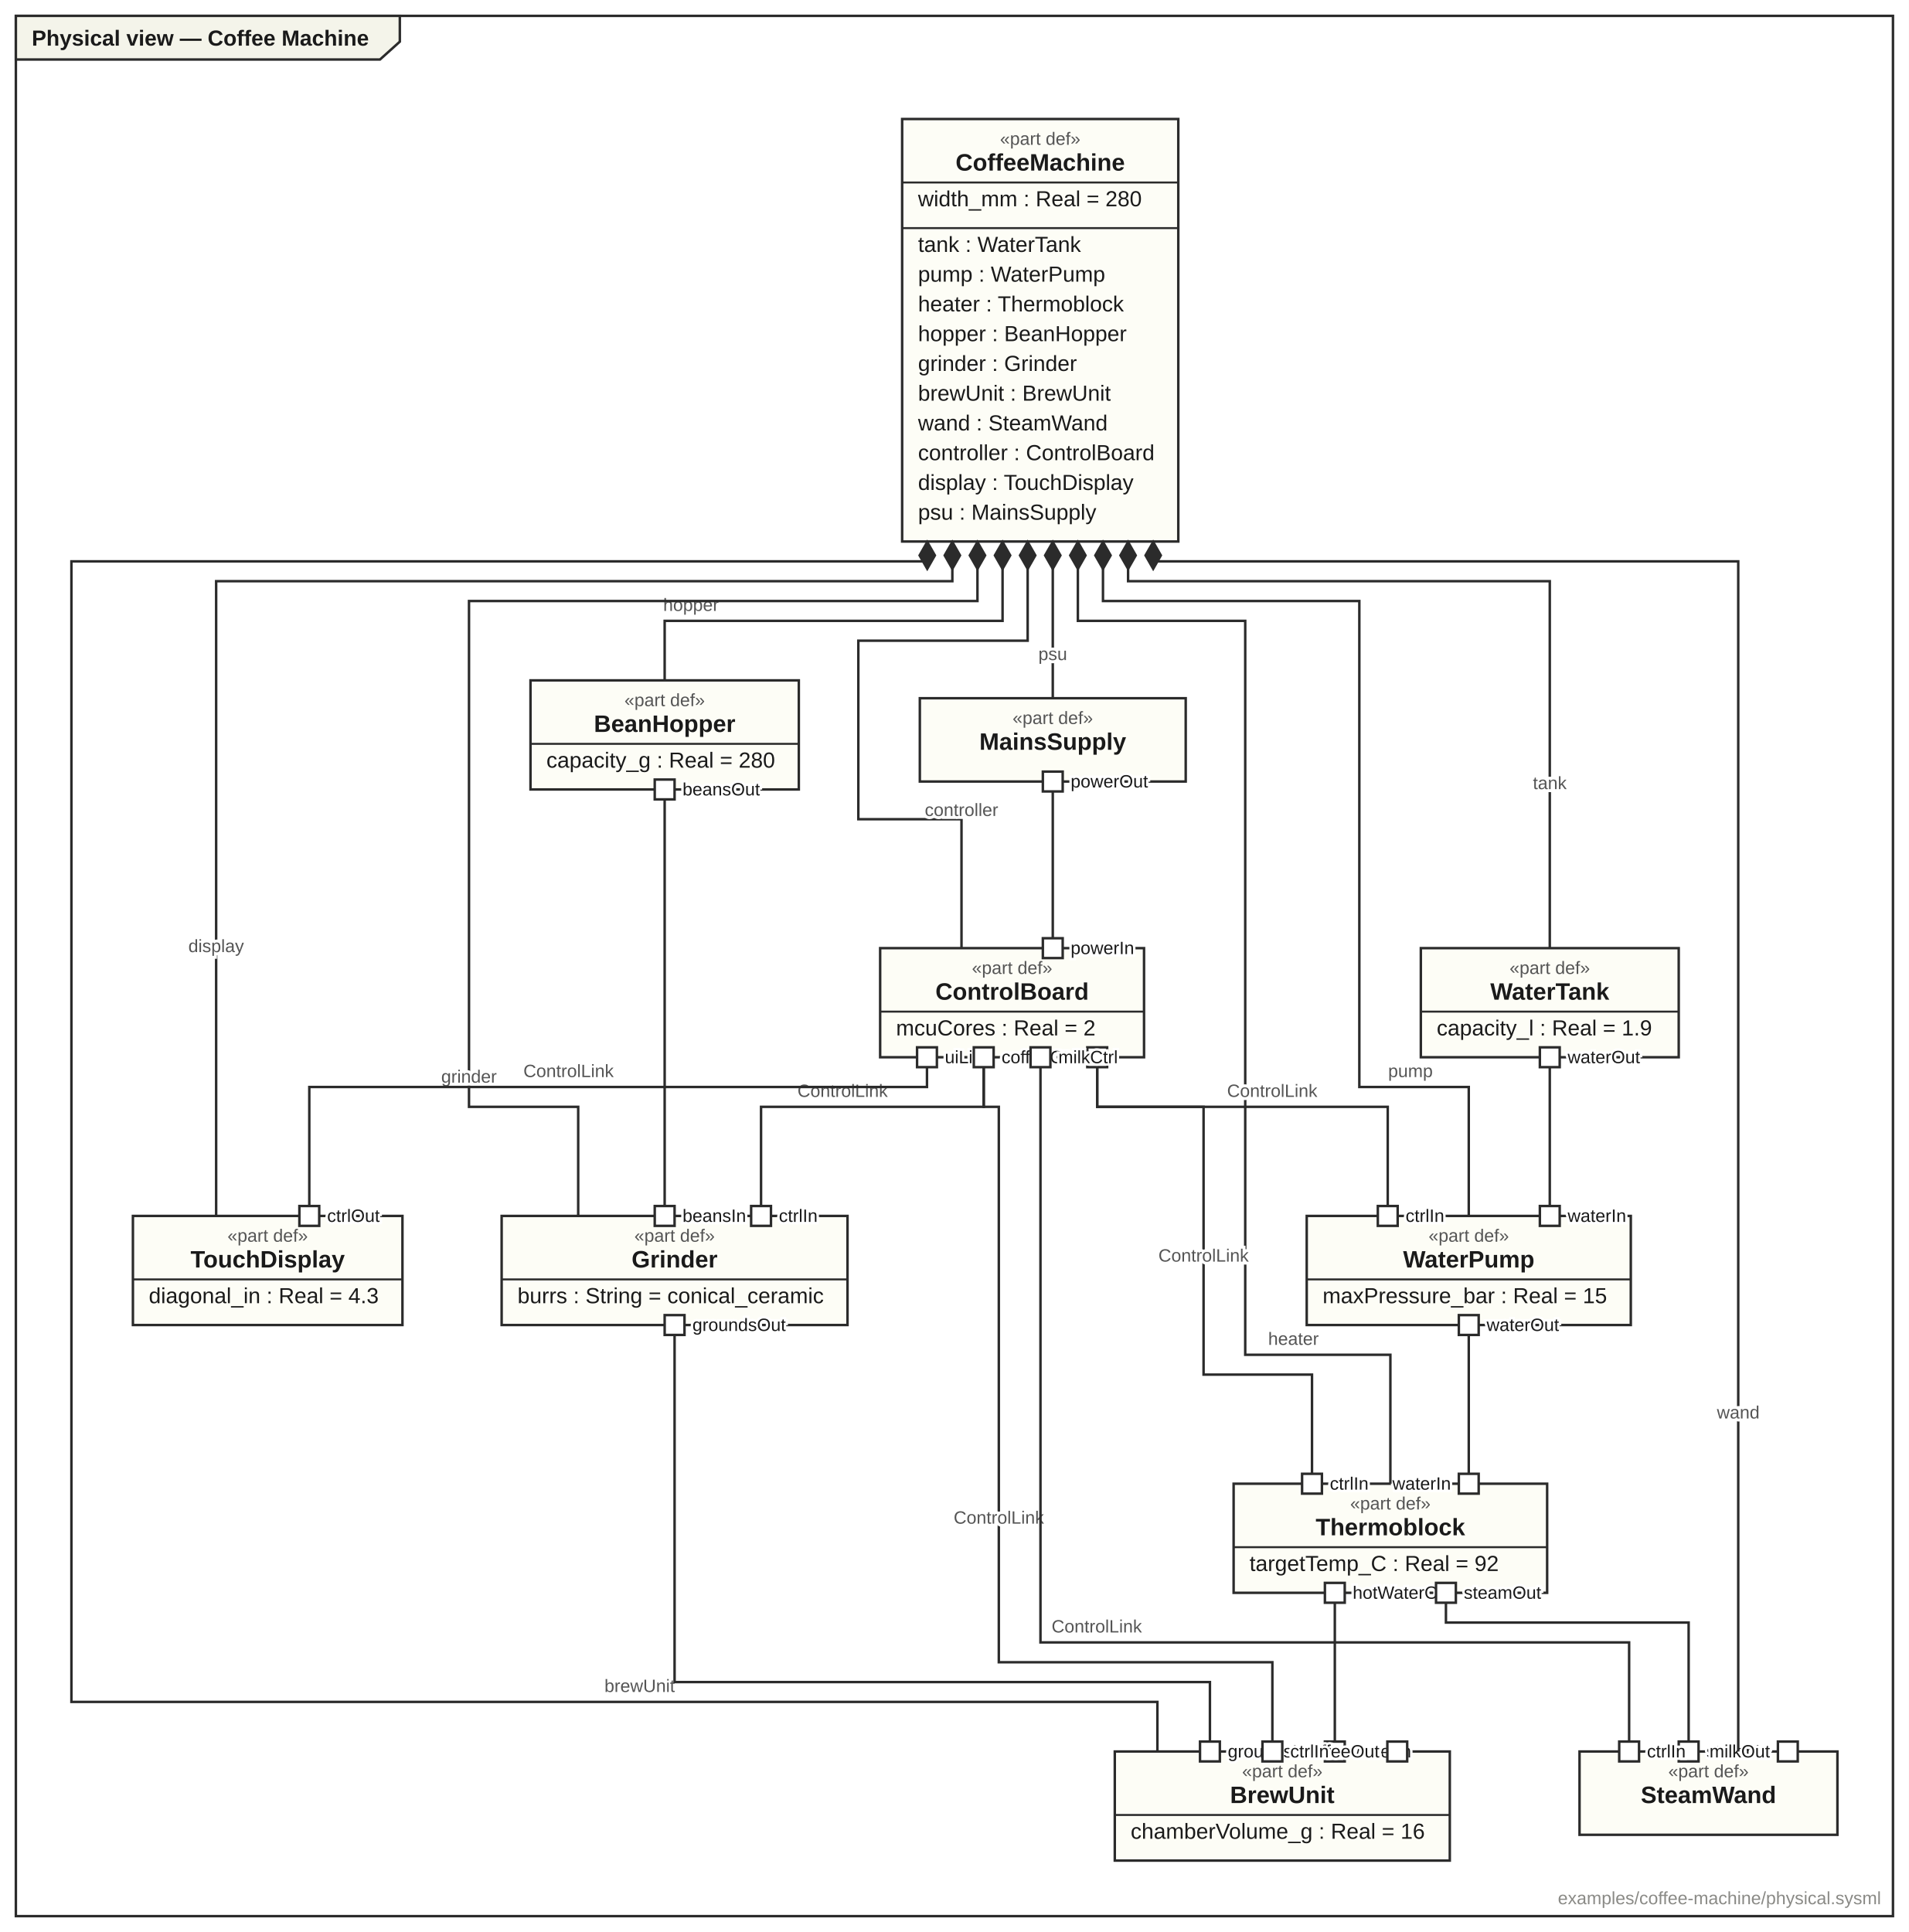
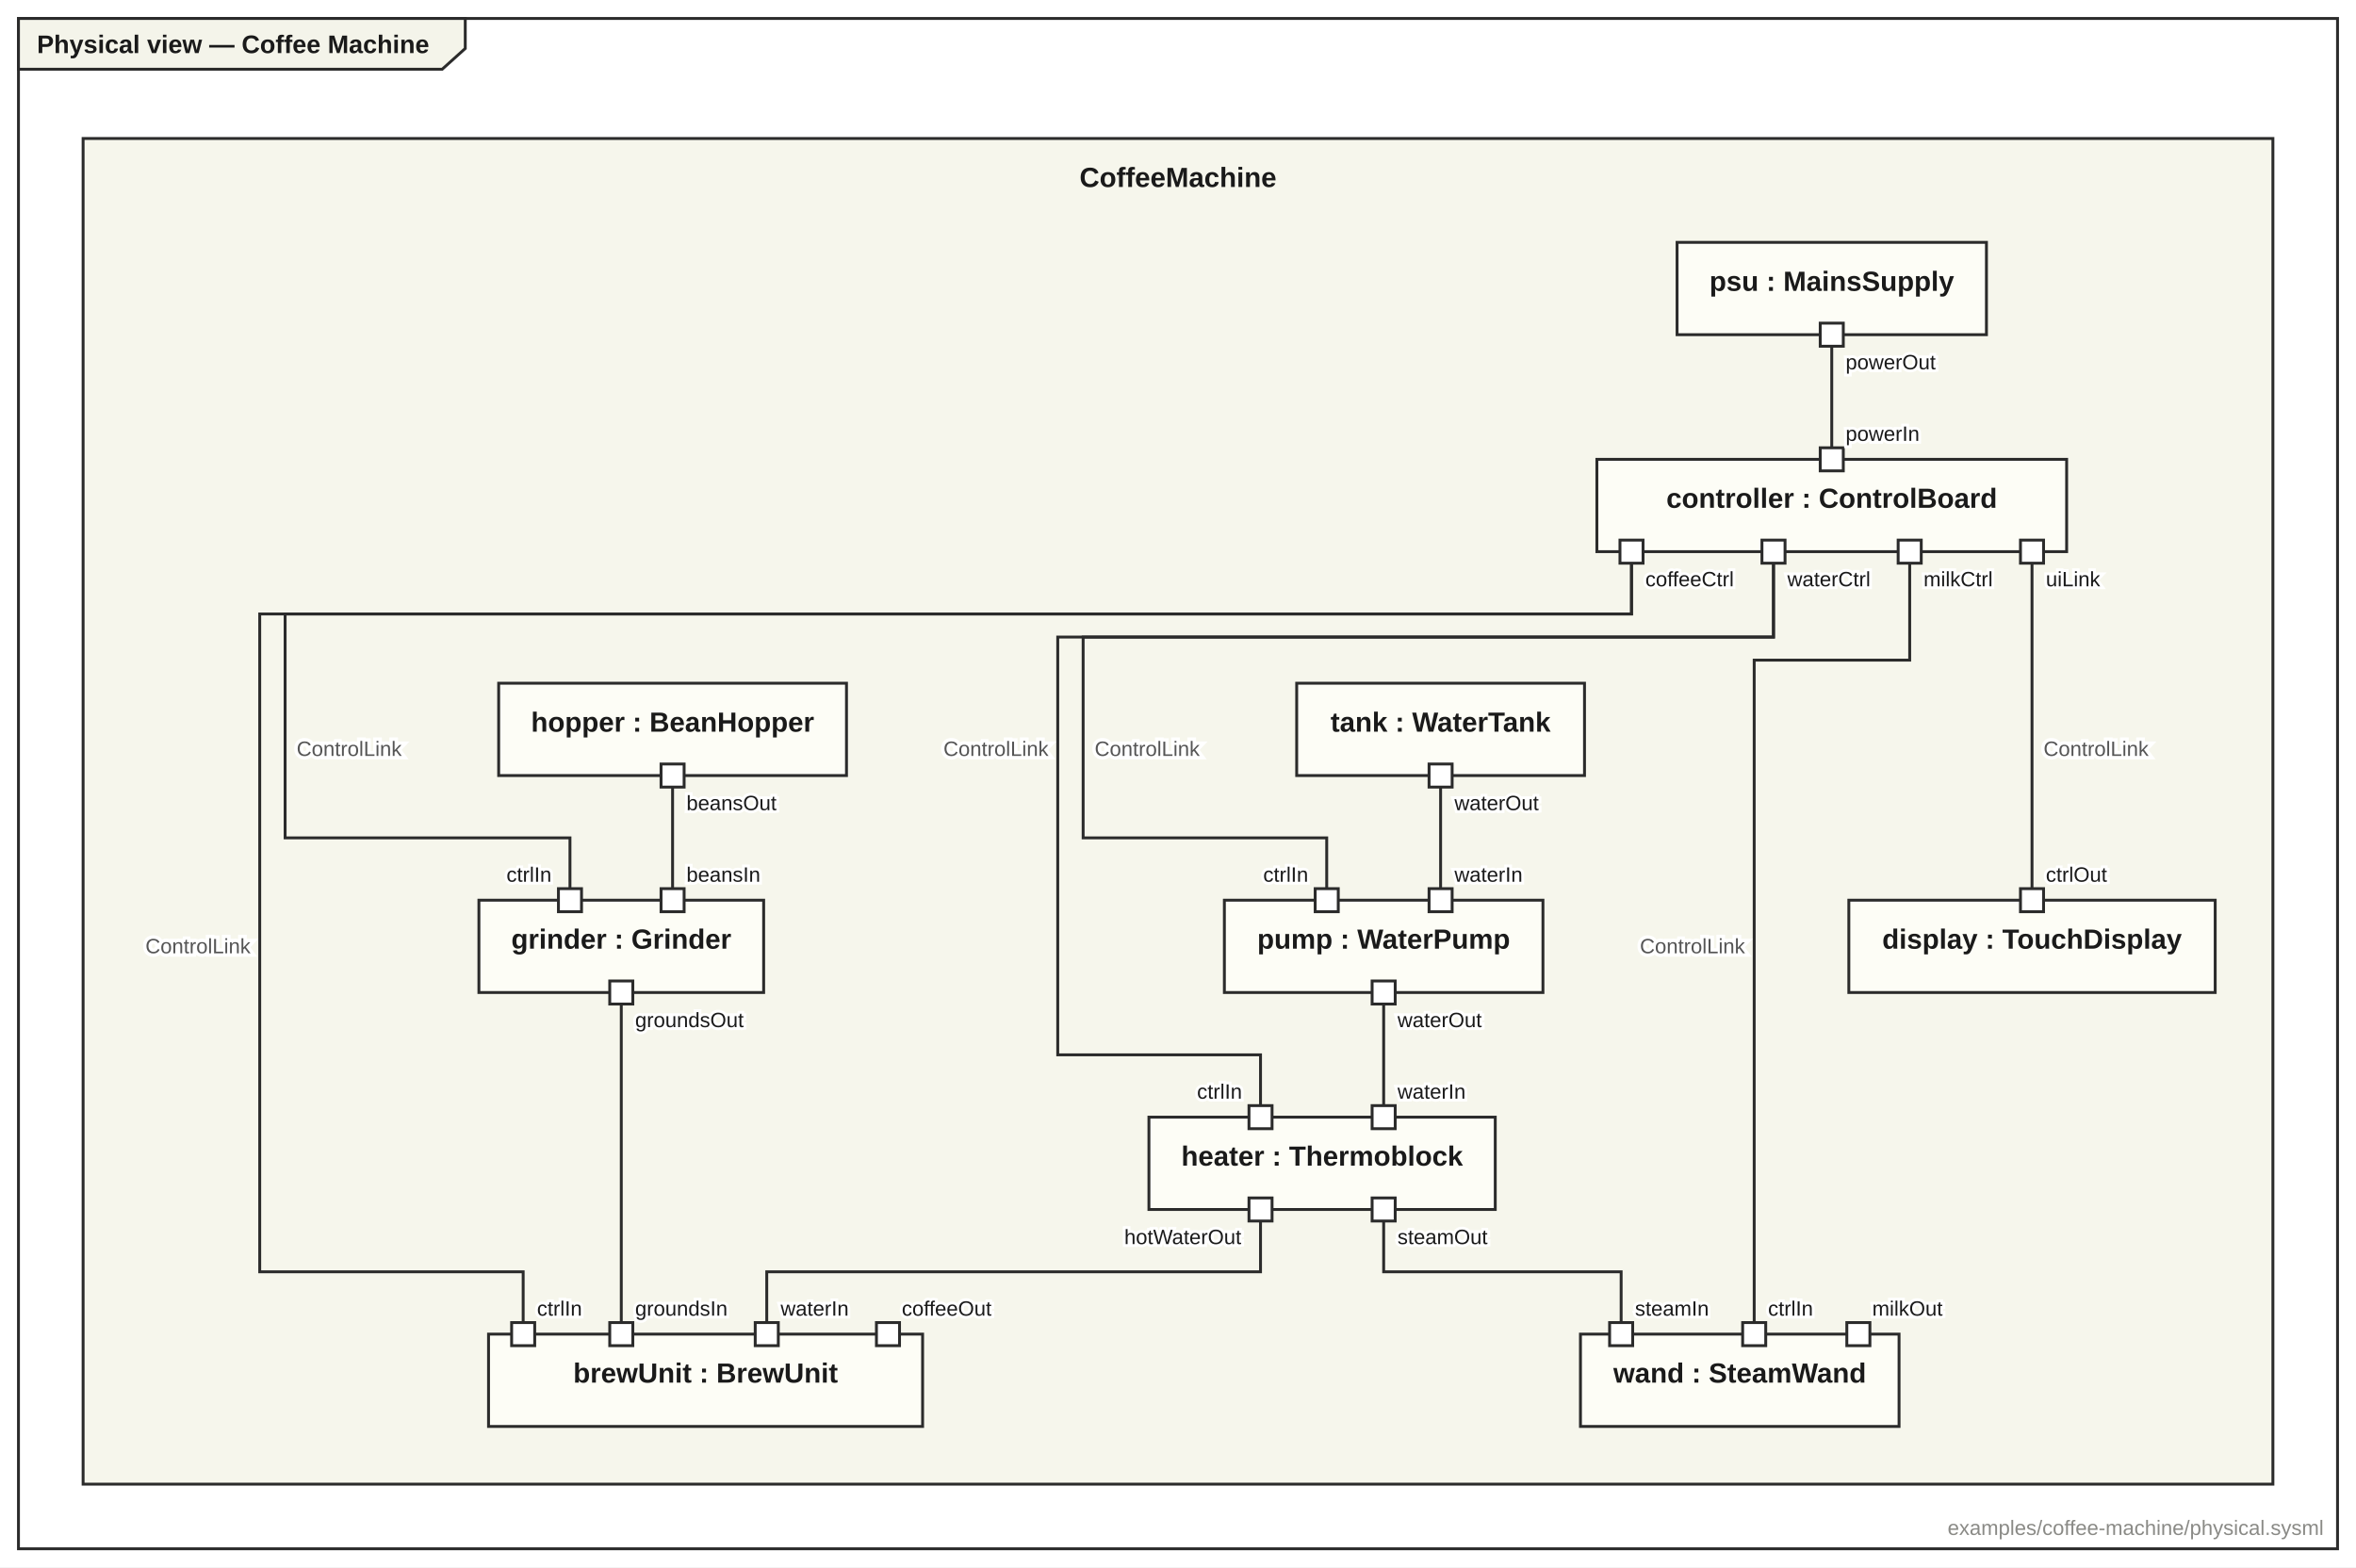
- <svg xmlns="http://www.w3.org/2000/svg" width="962.231" height="974" viewBox="0 0 962.231 974" font-family="Arial, Helvetica, Segoe UI, sans-serif">
+ <svg xmlns="http://www.w3.org/2000/svg" width="1020.622" height="679" viewBox="0 0 1020.622 679" font-family="Arial, Helvetica, Segoe UI, sans-serif">
  <defs>
    <marker id="triangle" markerWidth="14" markerHeight="12" refX="12" refY="5" orient="auto-start-reverse" markerUnits="userSpaceOnUse">
      <path d="M0,0 L12,5 L0,10 z" fill="white" stroke="#2b2b2b" stroke-width="1.25" />
    </marker>
    <marker id="diamond" markerWidth="18" markerHeight="12" refX="15" refY="5" orient="auto-start-reverse" markerUnits="userSpaceOnUse">
      <path d="M1,5 L8,1 L15,5 L8,9 z" fill="#2b2b2b" stroke="#2b2b2b" />
    </marker>
    <marker id="openArrow" markerWidth="12" markerHeight="12" refX="10" refY="5" orient="auto" markerUnits="userSpaceOnUse">
      <path d="M0,0 L10,5 L0,10" fill="none" stroke="#2b2b2b" stroke-width="1.25" />
    </marker>
  </defs>
-   <rect x="0" y="0" width="962.231" height="974" fill="white" />
-   <rect x="8" y="8" width="946.231" height="958" fill="none" stroke="#2b2b2b" stroke-width="1.25" />
+   <rect x="0" y="0" width="1020.622" height="679" fill="white" />
+   <rect x="8" y="8" width="1004.622" height="663" fill="none" stroke="#2b2b2b" stroke-width="1.25" />
  <path d="M8,8 L8,30 L191.55,30 L201.55,21 L201.55,8 Z" fill="#f4f4ea" stroke="#2b2b2b" stroke-width="1.25" />
  <text x="16" y="23" font-size="11" font-weight="600" fill="#1a1a1a">Physical view — Coffee Machine</text>
-   <text x="948.231" y="960" text-anchor="end" font-size="9" fill="#8a8a86">examples/coffee-machine/physical.sysml</text>
+   <text x="1006.622" y="665" text-anchor="end" font-size="9" fill="#8a8a86">examples/coffee-machine/physical.sysml</text>
  <g>
-     <rect x="716.231" y="478" width="130" height="55" fill="#fdfdf6" stroke="#2b2b2b" stroke-width="1.25" />
-     <text x="781.231" y="491" text-anchor="middle" font-size="9" fill="#555555">«part def»</text>
-     <text x="781.231" y="504" text-anchor="middle" font-size="12" font-weight="600" fill="#1a1a1a">WaterTank</text>
-     <line x1="716.231" y1="510" x2="846.231" y2="510" stroke="#2b2b2b" stroke-width="1" />
-     <text x="724.231" y="522" font-size="11" fill="#1a1a1a">capacity_l : Real = 1.9</text>
-     <rect x="776.231" y="528" width="10" height="10" fill="white" stroke="#2b2b2b" stroke-width="1.25" />
-     <text x="790.231" y="536" font-size="9" fill="#1a1a1a" paint-order="stroke" stroke="white" stroke-width="2.5">waterOut</text>
+     <rect x="36" y="60" width="948.622" height="583" fill="#f6f6ec" stroke="#2b2b2b" stroke-width="1.25" />
+     <text x="510.311" y="81" text-anchor="middle" font-size="12" font-weight="600" fill="#1a1a1a">CoffeeMachine</text>
  </g>
  <g>
-     <rect x="658.709" y="613" width="163.363" height="55" fill="#fdfdf6" stroke="#2b2b2b" stroke-width="1.25" />
-     <text x="740.391" y="626" text-anchor="middle" font-size="9" fill="#555555">«part def»</text>
-     <text x="740.391" y="639" text-anchor="middle" font-size="12" font-weight="600" fill="#1a1a1a">WaterPump</text>
-     <line x1="658.709" y1="645" x2="822.072" y2="645" stroke="#2b2b2b" stroke-width="1" />
-     <text x="666.709" y="657" font-size="11" fill="#1a1a1a">maxPressure_bar : Real = 15</text>
-     <rect x="776.231" y="608" width="10" height="10" fill="white" stroke="#2b2b2b" stroke-width="1.25" />
-     <text x="790.231" y="616" font-size="9" fill="#1a1a1a" paint-order="stroke" stroke="white" stroke-width="2.5">waterIn</text>
-     <rect x="735.391" y="663" width="10" height="10" fill="white" stroke="#2b2b2b" stroke-width="1.25" />
-     <text x="749.391" y="671" font-size="9" fill="#1a1a1a" paint-order="stroke" stroke="white" stroke-width="2.5">waterOut</text>
-     <rect x="694.55" y="608" width="10" height="10" fill="white" stroke="#2b2b2b" stroke-width="1.25" />
-     <text x="708.55" y="616" font-size="9" fill="#1a1a1a" paint-order="stroke" stroke="white" stroke-width="2.5">ctrlIn</text>
+     <rect x="561.728" y="296" width="124.684" height="40" fill="#fdfdf6" stroke="#2b2b2b" stroke-width="1.25" />
+     <text x="624.07" y="317" text-anchor="middle" font-size="12" font-weight="600" fill="#1a1a1a">tank : WaterTank</text>
+     <rect x="619.07" y="331" width="10" height="10" fill="white" stroke="#2b2b2b" stroke-width="1.25" />
  </g>
  <g>
-     <rect x="621.859" y="748" width="158.042" height="55" fill="#fdfdf6" stroke="#2b2b2b" stroke-width="1.25" />
-     <text x="700.88" y="761" text-anchor="middle" font-size="9" fill="#555555">«part def»</text>
-     <text x="700.88" y="774" text-anchor="middle" font-size="12" font-weight="600" fill="#1a1a1a">Thermoblock</text>
-     <line x1="621.859" y1="780" x2="779.901" y2="780" stroke="#2b2b2b" stroke-width="1" />
-     <text x="629.859" y="792" font-size="11" fill="#1a1a1a">targetTemp_C : Real = 92</text>
-     <rect x="735.39" y="743" width="10" height="10" fill="white" stroke="#2b2b2b" stroke-width="1.25" />
-     <text x="731.39" y="751" text-anchor="end" font-size="9" fill="#1a1a1a" paint-order="stroke" stroke="white" stroke-width="2.5">waterIn</text>
-     <rect x="667.873" y="798" width="10" height="10" fill="white" stroke="#2b2b2b" stroke-width="1.25" />
-     <text x="681.873" y="806" font-size="9" fill="#1a1a1a" paint-order="stroke" stroke="white" stroke-width="2.5">hotWaterOut</text>
-     <rect x="723.887" y="798" width="10" height="10" fill="white" stroke="#2b2b2b" stroke-width="1.25" />
-     <text x="737.887" y="806" font-size="9" fill="#1a1a1a" paint-order="stroke" stroke="white" stroke-width="2.5">steamOut</text>
-     <rect x="656.37" y="743" width="10" height="10" fill="white" stroke="#2b2b2b" stroke-width="1.25" />
-     <text x="670.37" y="751" font-size="9" fill="#1a1a1a" paint-order="stroke" stroke="white" stroke-width="2.5">ctrlIn</text>
+     <rect x="530.401" y="390" width="138.004" height="40" fill="#fdfdf6" stroke="#2b2b2b" stroke-width="1.25" />
+     <text x="599.403" y="411" text-anchor="middle" font-size="12" font-weight="600" fill="#1a1a1a">pump : WaterPump</text>
+     <rect x="619.07" y="385" width="10" height="10" fill="white" stroke="#2b2b2b" stroke-width="1.25" />
+     <rect x="594.403" y="425" width="10" height="10" fill="white" stroke="#2b2b2b" stroke-width="1.25" />
+     <rect x="569.735" y="385" width="10" height="10" fill="white" stroke="#2b2b2b" stroke-width="1.25" />
  </g>
  <g>
-     <rect x="267.421" y="343" width="135.258" height="55" fill="#fdfdf6" stroke="#2b2b2b" stroke-width="1.25" />
-     <text x="335.05" y="356" text-anchor="middle" font-size="9" fill="#555555">«part def»</text>
-     <text x="335.05" y="369" text-anchor="middle" font-size="12" font-weight="600" fill="#1a1a1a">BeanHopper</text>
-     <line x1="267.421" y1="375" x2="402.679" y2="375" stroke="#2b2b2b" stroke-width="1" />
-     <text x="275.421" y="387" font-size="11" fill="#1a1a1a">capacity_g : Real = 280</text>
-     <rect x="330.05" y="393" width="10" height="10" fill="white" stroke="#2b2b2b" stroke-width="1.25" />
-     <text x="344.05" y="401" font-size="9" fill="#1a1a1a" paint-order="stroke" stroke="white" stroke-width="2.5">beansOut</text>
+     <rect x="497.717" y="484" width="150.028" height="40" fill="#fdfdf6" stroke="#2b2b2b" stroke-width="1.25" />
+     <text x="572.731" y="505" text-anchor="middle" font-size="12" font-weight="600" fill="#1a1a1a">heater : Thermoblock</text>
+     <rect x="594.403" y="479" width="10" height="10" fill="white" stroke="#2b2b2b" stroke-width="1.25" />
+     <rect x="541.06" y="519" width="10" height="10" fill="white" stroke="#2b2b2b" stroke-width="1.25" />
+     <rect x="594.403" y="519" width="10" height="10" fill="white" stroke="#2b2b2b" stroke-width="1.25" />
+     <rect x="541.06" y="479" width="10" height="10" fill="white" stroke="#2b2b2b" stroke-width="1.25" />
  </g>
  <g>
-     <rect x="252.874" y="613" width="174.352" height="55" fill="#fdfdf6" stroke="#2b2b2b" stroke-width="1.25" />
-     <text x="340.05" y="626" text-anchor="middle" font-size="9" fill="#555555">«part def»</text>
-     <text x="340.05" y="639" text-anchor="middle" font-size="12" font-weight="600" fill="#1a1a1a">Grinder</text>
-     <line x1="252.874" y1="645" x2="427.226" y2="645" stroke="#2b2b2b" stroke-width="1" />
-     <text x="260.874" y="657" font-size="11" fill="#1a1a1a">burrs : String = conical_ceramic</text>
-     <rect x="330.05" y="608" width="10" height="10" fill="white" stroke="#2b2b2b" stroke-width="1.25" />
-     <text x="344.05" y="616" font-size="9" fill="#1a1a1a" paint-order="stroke" stroke="white" stroke-width="2.5">beansIn</text>
-     <rect x="335.05" y="663" width="10" height="10" fill="white" stroke="#2b2b2b" stroke-width="1.25" />
-     <text x="349.05" y="671" font-size="9" fill="#1a1a1a" paint-order="stroke" stroke="white" stroke-width="2.5">groundsOut</text>
-     <rect x="378.638" y="608" width="10" height="10" fill="white" stroke="#2b2b2b" stroke-width="1.25" />
-     <text x="392.638" y="616" font-size="9" fill="#1a1a1a" paint-order="stroke" stroke="white" stroke-width="2.5">ctrlIn</text>
+     <rect x="216.026" y="296" width="150.676" height="40" fill="#fdfdf6" stroke="#2b2b2b" stroke-width="1.25" />
+     <text x="291.364" y="317" text-anchor="middle" font-size="12" font-weight="600" fill="#1a1a1a">hopper : BeanHopper</text>
+     <rect x="286.364" y="331" width="10" height="10" fill="white" stroke="#2b2b2b" stroke-width="1.25" />
  </g>
  <g>
-     <rect x="561.957" y="883" width="168.874" height="55" fill="#fdfdf6" stroke="#2b2b2b" stroke-width="1.25" />
-     <text x="646.394" y="896" text-anchor="middle" font-size="9" fill="#555555">«part def»</text>
-     <text x="646.394" y="909" text-anchor="middle" font-size="12" font-weight="600" fill="#1a1a1a">BrewUnit</text>
-     <line x1="561.957" y1="915" x2="730.831" y2="915" stroke="#2b2b2b" stroke-width="1" />
-     <text x="569.957" y="927" font-size="11" fill="#1a1a1a">chamberVolume_g : Real = 16</text>
-     <rect x="667.873" y="878" width="10" height="10" fill="white" stroke="#2b2b2b" stroke-width="1.25" />
-     <text x="681.873" y="886" font-size="9" fill="#1a1a1a" paint-order="stroke" stroke="white" stroke-width="2.5">waterIn</text>
-     <rect x="604.915" y="878" width="10" height="10" fill="white" stroke="#2b2b2b" stroke-width="1.25" />
-     <text x="618.915" y="886" font-size="9" fill="#1a1a1a" paint-order="stroke" stroke="white" stroke-width="2.5">groundsIn</text>
-     <rect x="699.352" y="878" width="10" height="10" fill="white" stroke="#2b2b2b" stroke-width="1.25" />
-     <text x="695.352" y="886" text-anchor="end" font-size="9" fill="#1a1a1a" paint-order="stroke" stroke="white" stroke-width="2.5">coffeeOut</text>
-     <rect x="636.394" y="878" width="10" height="10" fill="white" stroke="#2b2b2b" stroke-width="1.25" />
-     <text x="650.394" y="886" font-size="9" fill="#1a1a1a" paint-order="stroke" stroke="white" stroke-width="2.5">ctrlIn</text>
+     <rect x="207.463" y="390" width="123.352" height="40" fill="#fdfdf6" stroke="#2b2b2b" stroke-width="1.25" />
+     <text x="269.139" y="411" text-anchor="middle" font-size="12" font-weight="600" fill="#1a1a1a">grinder : Grinder</text>
+     <rect x="286.364" y="385" width="10" height="10" fill="white" stroke="#2b2b2b" stroke-width="1.25" />
+     <rect x="264.139" y="425" width="10" height="10" fill="white" stroke="#2b2b2b" stroke-width="1.25" />
+     <rect x="241.913" y="385" width="10" height="10" fill="white" stroke="#2b2b2b" stroke-width="1.25" />
  </g>
  <g>
-     <rect x="796.231" y="883" width="130" height="42" fill="#fdfdf6" stroke="#2b2b2b" stroke-width="1.25" />
-     <text x="861.231" y="896" text-anchor="middle" font-size="9" fill="#555555">«part def»</text>
-     <text x="861.231" y="909" text-anchor="middle" font-size="12" font-weight="600" fill="#1a1a1a">SteamWand</text>
-     <rect x="846.231" y="878" width="10" height="10" fill="white" stroke="#2b2b2b" stroke-width="1.25" />
-     <text x="860.231" y="886" font-size="9" fill="#1a1a1a" paint-order="stroke" stroke="white" stroke-width="2.5">steamIn</text>
-     <rect x="896.231" y="878" width="10" height="10" fill="white" stroke="#2b2b2b" stroke-width="1.25" />
-     <text x="892.231" y="886" text-anchor="end" font-size="9" fill="#1a1a1a" paint-order="stroke" stroke="white" stroke-width="2.5">milkOut</text>
-     <rect x="816.231" y="878" width="10" height="10" fill="white" stroke="#2b2b2b" stroke-width="1.25" />
-     <text x="830.231" y="886" font-size="9" fill="#1a1a1a" paint-order="stroke" stroke="white" stroke-width="2.5">ctrlIn</text>
+     <rect x="211.636" y="578" width="188.037" height="40" fill="#fdfdf6" stroke="#2b2b2b" stroke-width="1.25" />
+     <text x="305.654" y="599" text-anchor="middle" font-size="12" font-weight="600" fill="#1a1a1a">brewUnit : BrewUnit</text>
+     <rect x="327.162" y="573" width="10" height="10" fill="white" stroke="#2b2b2b" stroke-width="1.25" />
+     <rect x="264.139" y="573" width="10" height="10" fill="white" stroke="#2b2b2b" stroke-width="1.25" />
+     <rect x="379.673" y="573" width="10" height="10" fill="white" stroke="#2b2b2b" stroke-width="1.25" />
+     <rect x="221.636" y="573" width="10" height="10" fill="white" stroke="#2b2b2b" stroke-width="1.25" />
  </g>
  <g>
-     <rect x="443.679" y="478" width="133.022" height="55" fill="#fdfdf6" stroke="#2b2b2b" stroke-width="1.25" />
-     <text x="510.19" y="491" text-anchor="middle" font-size="9" fill="#555555">«part def»</text>
-     <text x="510.19" y="504" text-anchor="middle" font-size="12" font-weight="600" fill="#1a1a1a">ControlBoard</text>
-     <line x1="443.679" y1="510" x2="576.701" y2="510" stroke="#2b2b2b" stroke-width="1" />
-     <text x="451.679" y="522" font-size="11" fill="#1a1a1a">mcuCores : Real = 2</text>
-     <rect x="525.694" y="473" width="10" height="10" fill="white" stroke="#2b2b2b" stroke-width="1.25" />
-     <text x="539.694" y="481" font-size="9" fill="#1a1a1a" paint-order="stroke" stroke="white" stroke-width="2.5">powerIn</text>
-     <rect x="462.284" y="528" width="10" height="10" fill="white" stroke="#2b2b2b" stroke-width="1.25" />
-     <text x="476.284" y="536" font-size="9" fill="#1a1a1a" paint-order="stroke" stroke="white" stroke-width="2.5">uiLink</text>
-     <rect x="548.097" y="528" width="10" height="10" fill="white" stroke="#2b2b2b" stroke-width="1.25" />
-     <text x="544.097" y="536" text-anchor="end" font-size="9" fill="#1a1a1a" paint-order="stroke" stroke="white" stroke-width="2.5">waterCtrl</text>
-     <rect x="490.888" y="528" width="10" height="10" fill="white" stroke="#2b2b2b" stroke-width="1.25" />
-     <text x="504.888" y="536" font-size="9" fill="#1a1a1a" paint-order="stroke" stroke="white" stroke-width="2.5">coffeeCtrl</text>
-     <rect x="519.493" y="528" width="10" height="10" fill="white" stroke="#2b2b2b" stroke-width="1.25" />
-     <text x="533.493" y="536" font-size="9" fill="#1a1a1a" paint-order="stroke" stroke="white" stroke-width="2.5">milkCtrl</text>
+     <rect x="684.655" y="578" width="138.016" height="40" fill="#fdfdf6" stroke="#2b2b2b" stroke-width="1.25" />
+     <text x="753.663" y="599" text-anchor="middle" font-size="12" font-weight="600" fill="#1a1a1a">wand : SteamWand</text>
+     <rect x="697.28" y="573" width="10" height="10" fill="white" stroke="#2b2b2b" stroke-width="1.25" />
+     <rect x="800.046" y="573" width="10" height="10" fill="white" stroke="#2b2b2b" stroke-width="1.25" />
+     <rect x="754.918" y="573" width="10" height="10" fill="white" stroke="#2b2b2b" stroke-width="1.25" />
  </g>
  <g>
-     <rect x="67" y="613" width="135.874" height="55" fill="#fdfdf6" stroke="#2b2b2b" stroke-width="1.25" />
-     <text x="134.937" y="626" text-anchor="middle" font-size="9" fill="#555555">«part def»</text>
-     <text x="134.937" y="639" text-anchor="middle" font-size="12" font-weight="600" fill="#1a1a1a">TouchDisplay</text>
-     <line x1="67" y1="645" x2="202.874" y2="645" stroke="#2b2b2b" stroke-width="1" />
-     <text x="75" y="657" font-size="11" fill="#1a1a1a">diagonal_in : Real = 4.3</text>
-     <rect x="150.916" y="608" width="10" height="10" fill="white" stroke="#2b2b2b" stroke-width="1.25" />
-     <text x="164.916" y="616" font-size="9" fill="#1a1a1a" paint-order="stroke" stroke="white" stroke-width="2.5">ctrlOut</text>
+     <rect x="691.771" y="199" width="203.499" height="40" fill="#fdfdf6" stroke="#2b2b2b" stroke-width="1.25" />
+     <text x="793.52" y="220" text-anchor="middle" font-size="12" font-weight="600" fill="#1a1a1a">controller : ControlBoard</text>
+     <rect x="788.52" y="194" width="10" height="10" fill="white" stroke="#2b2b2b" stroke-width="1.25" />
+     <rect x="875.27" y="234" width="10" height="10" fill="white" stroke="#2b2b2b" stroke-width="1.25" />
+     <rect x="763.282" y="234" width="10" height="10" fill="white" stroke="#2b2b2b" stroke-width="1.25" />
+     <rect x="701.771" y="234" width="10" height="10" fill="white" stroke="#2b2b2b" stroke-width="1.25" />
+     <rect x="822.282" y="234" width="10" height="10" fill="white" stroke="#2b2b2b" stroke-width="1.25" />
  </g>
  <g>
-     <rect x="463.679" y="352" width="134.03" height="42" fill="#fdfdf6" stroke="#2b2b2b" stroke-width="1.25" />
-     <text x="530.694" y="365" text-anchor="middle" font-size="9" fill="#555555">«part def»</text>
-     <text x="530.694" y="378" text-anchor="middle" font-size="12" font-weight="600" fill="#1a1a1a">MainsSupply</text>
-     <rect x="525.694" y="389" width="10" height="10" fill="white" stroke="#2b2b2b" stroke-width="1.25" />
-     <text x="539.694" y="397" font-size="9" fill="#1a1a1a" paint-order="stroke" stroke="white" stroke-width="2.5">powerOut</text>
+     <rect x="800.918" y="390" width="158.704" height="40" fill="#fdfdf6" stroke="#2b2b2b" stroke-width="1.25" />
+     <text x="880.27" y="411" text-anchor="middle" font-size="12" font-weight="600" fill="#1a1a1a">display : TouchDisplay</text>
+     <rect x="875.27" y="385" width="10" height="10" fill="white" stroke="#2b2b2b" stroke-width="1.25" />
  </g>
  <g>
-     <rect x="454.763" y="60" width="139.207" height="213" fill="#fdfdf6" stroke="#2b2b2b" stroke-width="1.25" />
-     <text x="524.366" y="73" text-anchor="middle" font-size="9" fill="#555555">«part def»</text>
-     <text x="524.366" y="86" text-anchor="middle" font-size="12" font-weight="600" fill="#1a1a1a">CoffeeMachine</text>
-     <line x1="454.763" y1="92" x2="593.97" y2="92" stroke="#2b2b2b" stroke-width="1" />
-     <text x="462.763" y="104" font-size="11" fill="#1a1a1a">width_mm : Real = 280</text>
-     <line x1="454.763" y1="115" x2="593.97" y2="115" stroke="#2b2b2b" stroke-width="1" />
-     <text x="462.763" y="127" font-size="11" fill="#1a1a1a">tank : WaterTank</text>
-     <text x="462.763" y="142" font-size="11" fill="#1a1a1a">pump : WaterPump</text>
-     <text x="462.763" y="157" font-size="11" fill="#1a1a1a">heater : Thermoblock</text>
-     <text x="462.763" y="172" font-size="11" fill="#1a1a1a">hopper : BeanHopper</text>
-     <text x="462.763" y="187" font-size="11" fill="#1a1a1a">grinder : Grinder</text>
-     <text x="462.763" y="202" font-size="11" fill="#1a1a1a">brewUnit : BrewUnit</text>
-     <text x="462.763" y="217" font-size="11" fill="#1a1a1a">wand : SteamWand</text>
-     <text x="462.763" y="232" font-size="11" fill="#1a1a1a">controller : ControlBoard</text>
-     <text x="462.763" y="247" font-size="11" fill="#1a1a1a">display : TouchDisplay</text>
-     <text x="462.763" y="262" font-size="11" fill="#1a1a1a">psu : MainsSupply</text>
+     <rect x="726.51" y="105" width="134.02" height="40" fill="#fdfdf6" stroke="#2b2b2b" stroke-width="1.25" />
+     <text x="793.52" y="126" text-anchor="middle" font-size="12" font-weight="600" fill="#1a1a1a">psu : MainsSupply</text>
+     <rect x="788.52" y="140" width="10" height="10" fill="white" stroke="#2b2b2b" stroke-width="1.25" />
  </g>
-   <polyline points="568.66,273 568.66,293 781.231,293 781.231,478" fill="none" stroke="#2b2b2b" stroke-width="1.25" marker-start="url(#diamond)" />
-   <text x="781.231" y="397.837" text-anchor="middle" font-size="9" fill="#555555" paint-order="stroke" stroke="white" stroke-width="3">tank</text>
-   <polyline points="556.004,273 556.004,303 685.231,303 685.231,548 740.39,548 740.39,613" fill="none" stroke="#2b2b2b" stroke-width="1.25" marker-start="url(#diamond)" />
-   <text x="711.001" y="543" text-anchor="middle" font-size="9" fill="#555555" paint-order="stroke" stroke="white" stroke-width="3">pump</text>
-   <polyline points="543.349,273 543.349,313 627.709,313 627.709,683 700.88,683 700.88,748" fill="none" stroke="#2b2b2b" stroke-width="1.25" marker-start="url(#diamond)" />
-   <text x="652.024" y="678" text-anchor="middle" font-size="9" fill="#555555" paint-order="stroke" stroke="white" stroke-width="3">heater</text>
-   <polyline points="505.384,273 505.384,313 335.05,313 335.05,343" fill="none" stroke="#2b2b2b" stroke-width="1.25" marker-start="url(#diamond)" />
-   <text x="348.31" y="308" text-anchor="middle" font-size="9" fill="#555555" paint-order="stroke" stroke="white" stroke-width="3">hopper</text>
-   <polyline points="492.728,273 492.728,303 236.421,303 236.421,558 291.462,558 291.462,613" fill="none" stroke="#2b2b2b" stroke-width="1.25" marker-start="url(#diamond)" />
-   <text x="236.421" y="545.798" text-anchor="middle" font-size="9" fill="#555555" paint-order="stroke" stroke="white" stroke-width="3">grinder</text>
-   <polyline points="467.418,273 467.418,283 36,283 36,858 583.436,858 583.436,883" fill="none" stroke="#2b2b2b" stroke-width="1.25" marker-start="url(#diamond)" />
-   <text x="322.442" y="853" text-anchor="middle" font-size="9" fill="#555555" paint-order="stroke" stroke="white" stroke-width="3">brewUnit</text>
-   <polyline points="581.315,273 581.315,283 876.231,283 876.231,883" fill="none" stroke="#2b2b2b" stroke-width="1.25" marker-start="url(#diamond)" />
-   <text x="876.231" y="715.115" text-anchor="middle" font-size="9" fill="#555555" paint-order="stroke" stroke="white" stroke-width="3">wand</text>
-   <polyline points="518.039,273 518.039,323 432.679,323 432.679,413 484.687,413 484.687,478" fill="none" stroke="#2b2b2b" stroke-width="1.25" marker-start="url(#diamond)" />
-   <text x="484.687" y="411.374" text-anchor="middle" font-size="9" fill="#555555" paint-order="stroke" stroke="white" stroke-width="3">controller</text>
-   <polyline points="480.073,273 480.073,293 108.958,293 108.958,613" fill="none" stroke="#2b2b2b" stroke-width="1.25" marker-start="url(#diamond)" />
-   <text x="108.958" y="479.999" text-anchor="middle" font-size="9" fill="#555555" paint-order="stroke" stroke="white" stroke-width="3">display</text>
-   <polyline points="530.694,273 530.694,352" fill="none" stroke="#2b2b2b" stroke-width="1.25" marker-start="url(#diamond)" />
-   <text x="530.694" y="332.78" text-anchor="middle" font-size="9" fill="#555555" paint-order="stroke" stroke="white" stroke-width="3">psu</text>
-   <polyline points="781.231,538 781.231,608" fill="none" stroke="#2b2b2b" stroke-width="1.25" />
-   <polyline points="740.39,673 740.39,743" fill="none" stroke="#2b2b2b" stroke-width="1.25" />
-   <polyline points="672.873,808 672.873,878" fill="none" stroke="#2b2b2b" stroke-width="1.25" />
-   <polyline points="728.887,808 728.887,818 851.231,818 851.231,878" fill="none" stroke="#2b2b2b" stroke-width="1.25" />
-   <polyline points="335.05,403 335.05,608" fill="none" stroke="#2b2b2b" stroke-width="1.25" />
-   <polyline points="340.05,673 340.05,848 609.915,848 609.915,878" fill="none" stroke="#2b2b2b" stroke-width="1.25" />
-   <polyline points="530.694,399 530.694,473" fill="none" stroke="#2b2b2b" stroke-width="1.25" />
-   <polyline points="553.097,538 553.097,558 699.55,558 699.55,608" fill="none" stroke="#2b2b2b" stroke-width="1.25" />
-   <text x="641.323" y="553" text-anchor="middle" font-size="9" fill="#555555" paint-order="stroke" stroke="white" stroke-width="3">ControlLink</text>
-   <polyline points="553.097,538 553.097,558 606.709,558 606.709,693 661.37,693 661.37,743" fill="none" stroke="#2b2b2b" stroke-width="1.25" />
-   <text x="606.709" y="636.024" text-anchor="middle" font-size="9" fill="#555555" paint-order="stroke" stroke="white" stroke-width="3">ControlLink</text>
-   <polyline points="495.888,538 495.888,558 383.638,558 383.638,608" fill="none" stroke="#2b2b2b" stroke-width="1.25" />
-   <text x="424.763" y="553" text-anchor="middle" font-size="9" fill="#555555" paint-order="stroke" stroke="white" stroke-width="3">ControlLink</text>
-   <polyline points="495.888,538 495.888,558 503.493,558 503.493,838 641.394,838 641.394,878" fill="none" stroke="#2b2b2b" stroke-width="1.25" />
-   <text x="503.493" y="768.149" text-anchor="middle" font-size="9" fill="#555555" paint-order="stroke" stroke="white" stroke-width="3">ControlLink</text>
-   <polyline points="524.493,538 524.493,828 821.231,828 821.231,878" fill="none" stroke="#2b2b2b" stroke-width="1.25" />
-   <text x="552.862" y="823" text-anchor="middle" font-size="9" fill="#555555" paint-order="stroke" stroke="white" stroke-width="3">ControlLink</text>
-   <polyline points="467.284,538 467.284,548 155.916,548 155.916,608" fill="none" stroke="#2b2b2b" stroke-width="1.25" />
-   <text x="286.6" y="543" text-anchor="middle" font-size="9" fill="#555555" paint-order="stroke" stroke="white" stroke-width="3">ControlLink</text>
+   <polyline points="624.07,341 624.07,385" fill="none" stroke="#2b2b2b" stroke-width="1.25" />
+   <polyline points="599.403,435 599.403,479" fill="none" stroke="#2b2b2b" stroke-width="1.25" />
+   <polyline points="546.06,529 546.06,551 332.162,551 332.162,573" fill="none" stroke="#2b2b2b" stroke-width="1.25" />
+   <polyline points="599.403,529 599.403,551 702.28,551 702.28,573" fill="none" stroke="#2b2b2b" stroke-width="1.25" />
+   <polyline points="291.364,341 291.364,385" fill="none" stroke="#2b2b2b" stroke-width="1.25" />
+   <polyline points="269.139,435 269.139,573" fill="none" stroke="#2b2b2b" stroke-width="1.25" />
+   <polyline points="793.52,150 793.52,194" fill="none" stroke="#2b2b2b" stroke-width="1.25" />
+   <polyline points="768.282,244 768.282,276 469.215,276 469.215,363 574.735,363 574.735,385" fill="none" stroke="#2b2b2b" stroke-width="1.25" />
+   <text x="496.972" y="327.5" text-anchor="middle" font-size="9" fill="#555555" paint-order="stroke" stroke="white" stroke-width="3">ControlLink</text>
+   <polyline points="768.282,244 768.282,276 458.215,276 458.215,457 546.06,457 546.06,479" fill="none" stroke="#2b2b2b" stroke-width="1.25" />
+   <text x="431.459" y="327.5" text-anchor="middle" font-size="9" fill="#555555" paint-order="stroke" stroke="white" stroke-width="3">ControlLink</text>
+   <polyline points="706.771,244 706.771,266 123.513,266 123.513,363 246.913,363 246.913,385" fill="none" stroke="#2b2b2b" stroke-width="1.25" />
+   <text x="151.27" y="327.5" text-anchor="middle" font-size="9" fill="#555555" paint-order="stroke" stroke="white" stroke-width="3">ControlLink</text>
+   <polyline points="706.771,244 706.771,266 112.513,266 112.513,551 226.636,551 226.636,573" fill="none" stroke="#2b2b2b" stroke-width="1.25" />
+   <text x="85.757" y="413" text-anchor="middle" font-size="9" fill="#555555" paint-order="stroke" stroke="white" stroke-width="3">ControlLink</text>
+   <polyline points="827.282,244 827.282,286 759.918,286 759.918,573" fill="none" stroke="#2b2b2b" stroke-width="1.25" />
+   <text x="733.161" y="413" text-anchor="middle" font-size="9" fill="#555555" paint-order="stroke" stroke="white" stroke-width="3">ControlLink</text>
+   <polyline points="880.27,244 880.27,385" fill="none" stroke="#2b2b2b" stroke-width="1.25" />
+   <text x="908.026" y="327.5" text-anchor="middle" font-size="9" fill="#555555" paint-order="stroke" stroke="white" stroke-width="3">ControlLink</text>
+   <text x="630.07" y="351" font-size="9" fill="#1a1a1a" paint-order="stroke" stroke="white" stroke-width="2.5">waterOut</text>
+   <text x="630.07" y="382" font-size="9" fill="#1a1a1a" paint-order="stroke" stroke="white" stroke-width="2.5">waterIn</text>
+   <text x="605.403" y="445" font-size="9" fill="#1a1a1a" paint-order="stroke" stroke="white" stroke-width="2.5">waterOut</text>
+   <text x="547.232" y="382" font-size="9" fill="#1a1a1a" paint-order="stroke" stroke="white" stroke-width="2.5">ctrlIn</text>
+   <text x="605.403" y="476" font-size="9" fill="#1a1a1a" paint-order="stroke" stroke="white" stroke-width="2.5">waterIn</text>
+   <text x="487.039" y="539" font-size="9" fill="#1a1a1a" paint-order="stroke" stroke="white" stroke-width="2.5">hotWaterOut</text>
+   <text x="605.403" y="539" font-size="9" fill="#1a1a1a" paint-order="stroke" stroke="white" stroke-width="2.5">steamOut</text>
+   <text x="518.557" y="476" font-size="9" fill="#1a1a1a" paint-order="stroke" stroke="white" stroke-width="2.5">ctrlIn</text>
+   <text x="297.364" y="351" font-size="9" fill="#1a1a1a" paint-order="stroke" stroke="white" stroke-width="2.5">beansOut</text>
+   <text x="297.364" y="382" font-size="9" fill="#1a1a1a" paint-order="stroke" stroke="white" stroke-width="2.5">beansIn</text>
+   <text x="275.139" y="445" font-size="9" fill="#1a1a1a" paint-order="stroke" stroke="white" stroke-width="2.5">groundsOut</text>
+   <text x="219.41" y="382" font-size="9" fill="#1a1a1a" paint-order="stroke" stroke="white" stroke-width="2.5">ctrlIn</text>
+   <text x="338.162" y="570" font-size="9" fill="#1a1a1a" paint-order="stroke" stroke="white" stroke-width="2.5">waterIn</text>
+   <text x="275.139" y="570" font-size="9" fill="#1a1a1a" paint-order="stroke" stroke="white" stroke-width="2.5">groundsIn</text>
+   <text x="390.673" y="570" font-size="9" fill="#1a1a1a" paint-order="stroke" stroke="white" stroke-width="2.5">coffeeOut</text>
+   <text x="232.636" y="570" font-size="9" fill="#1a1a1a" paint-order="stroke" stroke="white" stroke-width="2.5">ctrlIn</text>
+   <text x="708.28" y="570" font-size="9" fill="#1a1a1a" paint-order="stroke" stroke="white" stroke-width="2.5">steamIn</text>
+   <text x="811.046" y="570" font-size="9" fill="#1a1a1a" paint-order="stroke" stroke="white" stroke-width="2.5">milkOut</text>
+   <text x="765.918" y="570" font-size="9" fill="#1a1a1a" paint-order="stroke" stroke="white" stroke-width="2.5">ctrlIn</text>
+   <text x="799.52" y="191" font-size="9" fill="#1a1a1a" paint-order="stroke" stroke="white" stroke-width="2.5">powerIn</text>
+   <text x="886.27" y="254" font-size="9" fill="#1a1a1a" paint-order="stroke" stroke="white" stroke-width="2.5">uiLink</text>
+   <text x="774.282" y="254" font-size="9" fill="#1a1a1a" paint-order="stroke" stroke="white" stroke-width="2.5">waterCtrl</text>
+   <text x="712.771" y="254" font-size="9" fill="#1a1a1a" paint-order="stroke" stroke="white" stroke-width="2.5">coffeeCtrl</text>
+   <text x="833.282" y="254" font-size="9" fill="#1a1a1a" paint-order="stroke" stroke="white" stroke-width="2.5">milkCtrl</text>
+   <text x="886.27" y="382" font-size="9" fill="#1a1a1a" paint-order="stroke" stroke="white" stroke-width="2.5">ctrlOut</text>
+   <text x="799.52" y="160" font-size="9" fill="#1a1a1a" paint-order="stroke" stroke="white" stroke-width="2.5">powerOut</text>
</svg>
